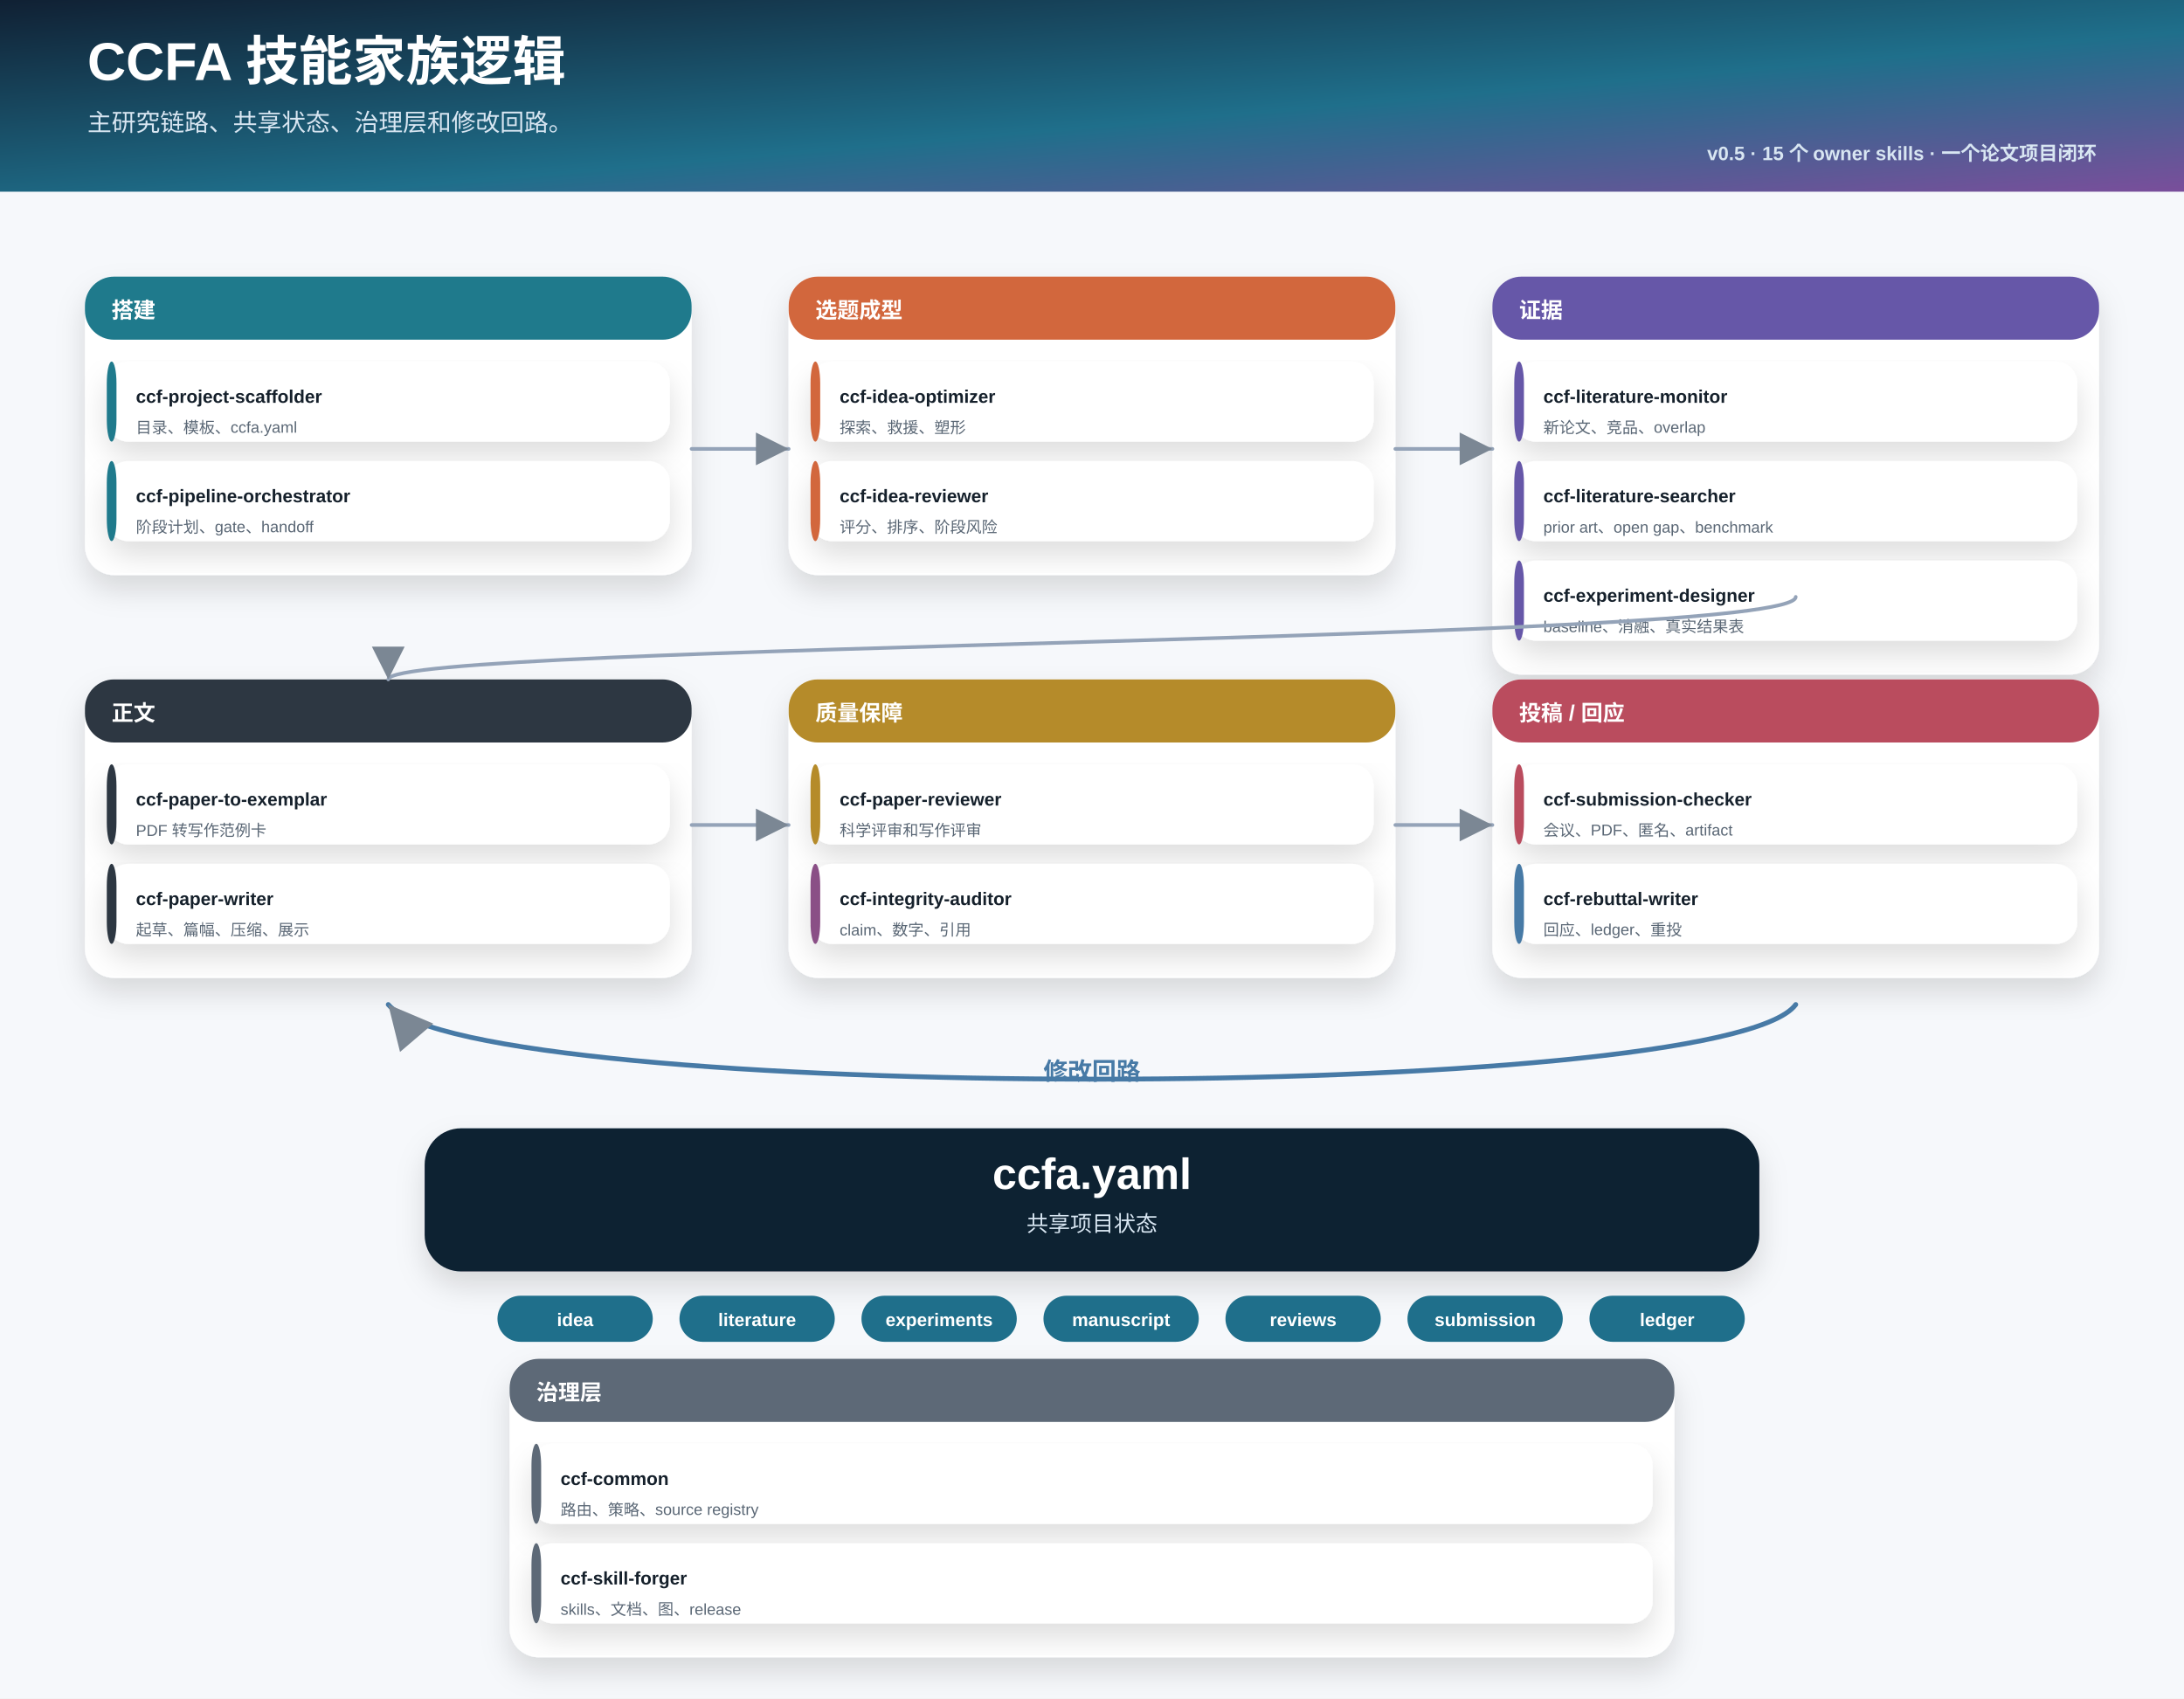
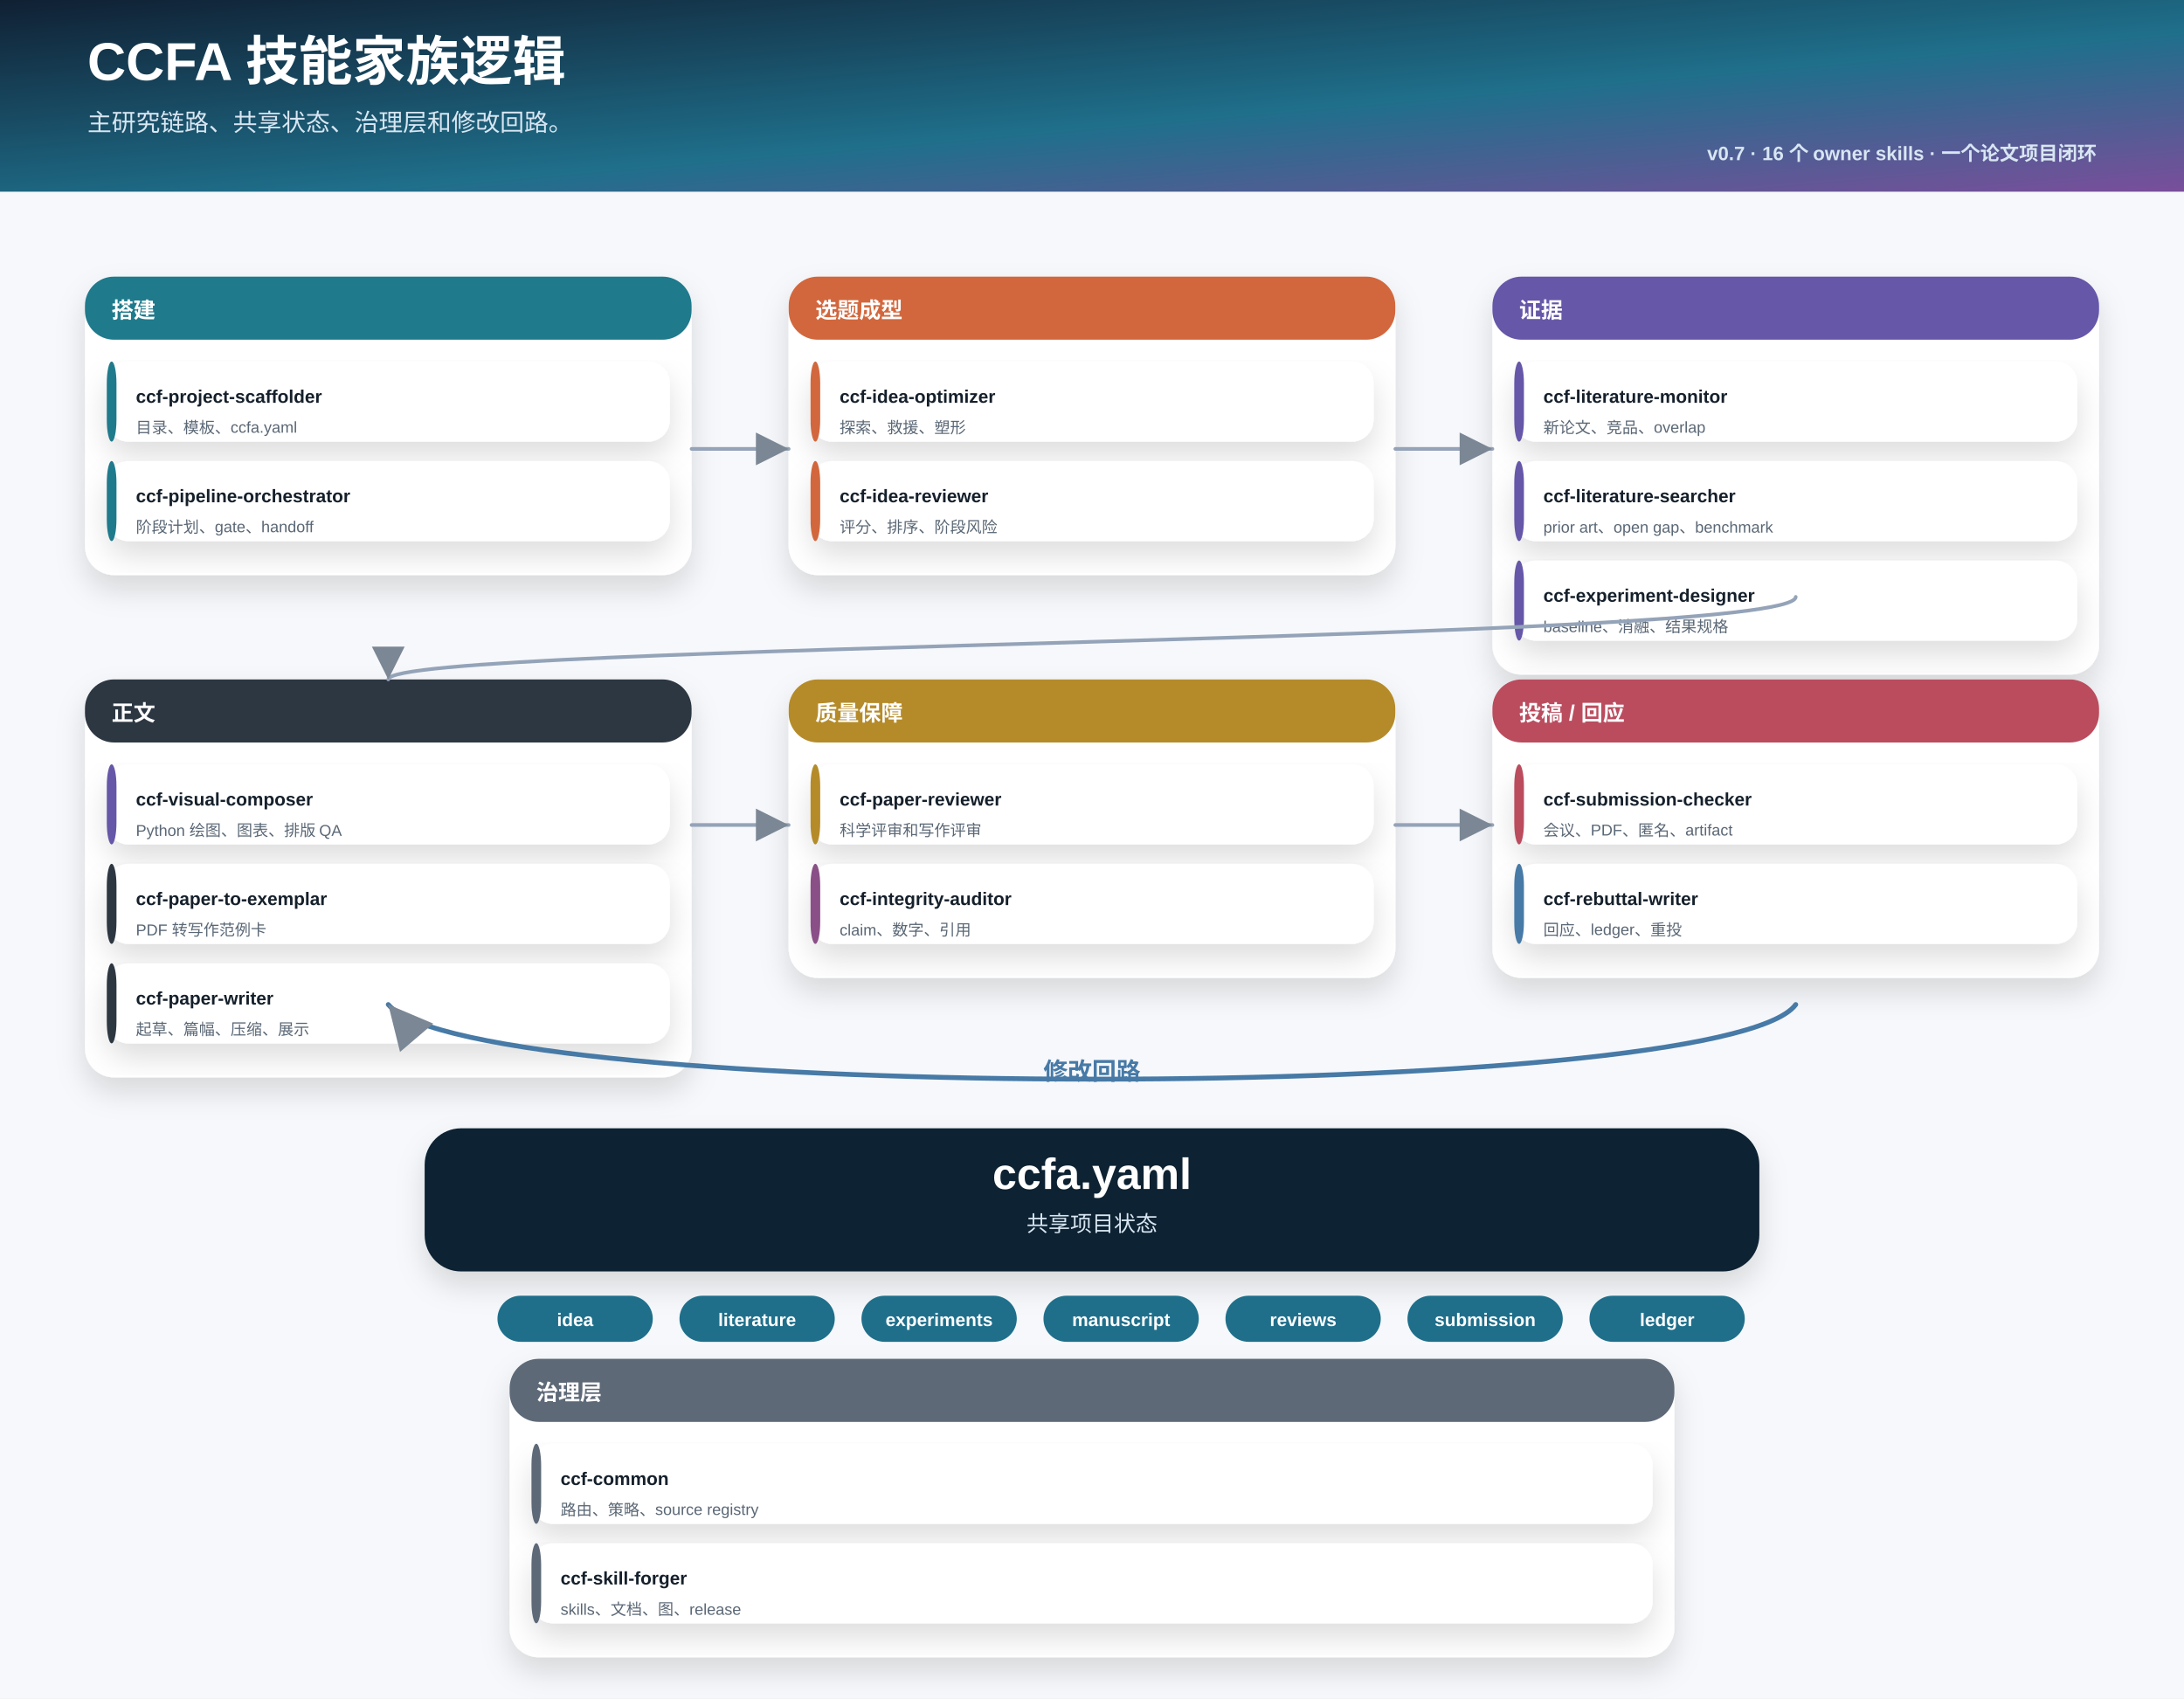
<svg xmlns="http://www.w3.org/2000/svg" width="1800" height="1400" viewBox="0 0 1800 1400">
  <defs>
    <linearGradient id="header" x1="0" y1="0" x2="1" y2="1">
      <stop offset="0" stop-color="#102033" />
      <stop offset="0.58" stop-color="#1F6F8B" />
      <stop offset="1" stop-color="#7A4E9B" />
    </linearGradient>
    <filter id="shadow" x="-20%" y="-20%" width="140%" height="160%">
      <feDropShadow dx="0" dy="12" stdDeviation="12" flood-color="#0B1826" flood-opacity="0.13" />
    </filter>
    <marker id="arrow" markerWidth="13" markerHeight="13" refX="11" refY="6.5" orient="auto">
      <path d="M2,2 L11,6.5 L2,11 Z" fill="#7B8794" />
    </marker>
  </defs>
  <style>text{font-family:Microsoft YaHei, Segoe UI, Arial, sans-serif;dominant-baseline:auto} .mono{font-family:Consolas,Menlo,monospace}</style>
  <rect x="0" y="0" width="1800" height="1400" rx="0" fill="#F6F8FB" stroke="none" stroke-width="2" />
  <rect x="0" y="0" width="1800" height="158" rx="0" fill="url(#header)" stroke="none" stroke-width="2" />
  <text x="72" y="66" font-size="44" font-weight="850" fill="#FFFFFF" text-anchor="start">CCFA 技能家族逻辑</text>
  <text x="72" y="108" font-size="20" font-weight="500" fill="#D8E6F2" text-anchor="start">主研究链路、共享状态、治理层和修改回路。</text>
-   <text x="1728" y="132" font-size="16" font-weight="650" fill="#D8E6F2" text-anchor="end">v0.5 · 15 个 owner skills · 一个论文项目闭环</text>
+   <text x="1728" y="132" font-size="16" font-weight="650" fill="#D8E6F2" text-anchor="end">v0.7 · 16 个 owner skills · 一个论文项目闭环</text>
  <rect x="70" y="228" width="500" height="246" rx="24" fill="#FFFFFF" stroke="none" stroke-width="2" filter="url(#shadow)" />
  <rect x="70" y="228" width="500" height="52" rx="24" fill="#1F7A8C" stroke="none" stroke-width="2" />
  <text x="92" y="262" font-size="18" font-weight="820" fill="#FFFFFF" text-anchor="start">搭建</text>
  <rect x="88" y="298" width="464" height="66" rx="18" fill="#FFFFFF" stroke="none" stroke-width="2" filter="url(#shadow)" />
  <rect x="88" y="298" width="8" height="66" rx="18" fill="#1F7A8C" stroke="none" stroke-width="2" />
  <text x="112" y="332" font-size="15" font-weight="820" fill="#15202B" text-anchor="start">ccf-project-scaffolder</text>
  <text x="112" y="357" font-size="13" font-weight="520" fill="#5A6775" text-anchor="start">目录、模板、ccfa.yaml</text>
  <rect x="88" y="380" width="464" height="66" rx="18" fill="#FFFFFF" stroke="none" stroke-width="2" filter="url(#shadow)" />
  <rect x="88" y="380" width="8" height="66" rx="18" fill="#1F7A8C" stroke="none" stroke-width="2" />
  <text x="112" y="414" font-size="15" font-weight="820" fill="#15202B" text-anchor="start">ccf-pipeline-orchestrator</text>
  <text x="112" y="439" font-size="13" font-weight="520" fill="#5A6775" text-anchor="start">阶段计划、gate、handoff</text>
  <rect x="650" y="228" width="500" height="246" rx="24" fill="#FFFFFF" stroke="none" stroke-width="2" filter="url(#shadow)" />
  <rect x="650" y="228" width="500" height="52" rx="24" fill="#D2673D" stroke="none" stroke-width="2" />
  <text x="672" y="262" font-size="18" font-weight="820" fill="#FFFFFF" text-anchor="start">选题成型</text>
  <rect x="668" y="298" width="464" height="66" rx="18" fill="#FFFFFF" stroke="none" stroke-width="2" filter="url(#shadow)" />
  <rect x="668" y="298" width="8" height="66" rx="18" fill="#D2673D" stroke="none" stroke-width="2" />
  <text x="692" y="332" font-size="15" font-weight="820" fill="#15202B" text-anchor="start">ccf-idea-optimizer</text>
  <text x="692" y="357" font-size="13" font-weight="520" fill="#5A6775" text-anchor="start">探索、救援、塑形</text>
  <rect x="668" y="380" width="464" height="66" rx="18" fill="#FFFFFF" stroke="none" stroke-width="2" filter="url(#shadow)" />
  <rect x="668" y="380" width="8" height="66" rx="18" fill="#D2673D" stroke="none" stroke-width="2" />
  <text x="692" y="414" font-size="15" font-weight="820" fill="#15202B" text-anchor="start">ccf-idea-reviewer</text>
  <text x="692" y="439" font-size="13" font-weight="520" fill="#5A6775" text-anchor="start">评分、排序、阶段风险</text>
  <rect x="1230" y="228" width="500" height="328" rx="24" fill="#FFFFFF" stroke="none" stroke-width="2" filter="url(#shadow)" />
  <rect x="1230" y="228" width="500" height="52" rx="24" fill="#6657A8" stroke="none" stroke-width="2" />
  <text x="1252" y="262" font-size="18" font-weight="820" fill="#FFFFFF" text-anchor="start">证据</text>
  <rect x="1248" y="298" width="464" height="66" rx="18" fill="#FFFFFF" stroke="none" stroke-width="2" filter="url(#shadow)" />
  <rect x="1248" y="298" width="8" height="66" rx="18" fill="#6657A8" stroke="none" stroke-width="2" />
  <text x="1272" y="332" font-size="15" font-weight="820" fill="#15202B" text-anchor="start">ccf-literature-monitor</text>
  <text x="1272" y="357" font-size="13" font-weight="520" fill="#5A6775" text-anchor="start">新论文、竞品、overlap</text>
  <rect x="1248" y="380" width="464" height="66" rx="18" fill="#FFFFFF" stroke="none" stroke-width="2" filter="url(#shadow)" />
  <rect x="1248" y="380" width="8" height="66" rx="18" fill="#6657A8" stroke="none" stroke-width="2" />
  <text x="1272" y="414" font-size="15" font-weight="820" fill="#15202B" text-anchor="start">ccf-literature-searcher</text>
  <text x="1272" y="439" font-size="13" font-weight="520" fill="#5A6775" text-anchor="start">prior art、open gap、benchmark</text>
  <rect x="1248" y="462" width="464" height="66" rx="18" fill="#FFFFFF" stroke="none" stroke-width="2" filter="url(#shadow)" />
  <rect x="1248" y="462" width="8" height="66" rx="18" fill="#6657A8" stroke="none" stroke-width="2" />
  <text x="1272" y="496" font-size="15" font-weight="820" fill="#15202B" text-anchor="start">ccf-experiment-designer</text>
-   <text x="1272" y="521" font-size="13" font-weight="520" fill="#5A6775" text-anchor="start">baseline、消融、真实结果表</text>
-   <rect x="70" y="560" width="500" height="246" rx="24" fill="#FFFFFF" stroke="none" stroke-width="2" filter="url(#shadow)" />
+   <text x="1272" y="521" font-size="13" font-weight="520" fill="#5A6775" text-anchor="start">baseline、消融、结果规格</text>
+   <rect x="70" y="560" width="500" height="328" rx="24" fill="#FFFFFF" stroke="none" stroke-width="2" filter="url(#shadow)" />
  <rect x="70" y="560" width="500" height="52" rx="24" fill="#2D3742" stroke="none" stroke-width="2" />
  <text x="92" y="594" font-size="18" font-weight="820" fill="#FFFFFF" text-anchor="start">正文</text>
  <rect x="88" y="630" width="464" height="66" rx="18" fill="#FFFFFF" stroke="none" stroke-width="2" filter="url(#shadow)" />
-   <rect x="88" y="630" width="8" height="66" rx="18" fill="#2D3742" stroke="none" stroke-width="2" />
-   <text x="112" y="664" font-size="15" font-weight="820" fill="#15202B" text-anchor="start">ccf-paper-to-exemplar</text>
-   <text x="112" y="689" font-size="13" font-weight="520" fill="#5A6775" text-anchor="start">PDF 转写作范例卡</text>
+   <rect x="88" y="630" width="8" height="66" rx="18" fill="#6657A8" stroke="none" stroke-width="2" />
+   <text x="112" y="664" font-size="15" font-weight="820" fill="#15202B" text-anchor="start">ccf-visual-composer</text>
+   <text x="112" y="689" font-size="13" font-weight="520" fill="#5A6775" text-anchor="start">Python 绘图、图表、排版 QA</text>
  <rect x="88" y="712" width="464" height="66" rx="18" fill="#FFFFFF" stroke="none" stroke-width="2" filter="url(#shadow)" />
  <rect x="88" y="712" width="8" height="66" rx="18" fill="#2D3742" stroke="none" stroke-width="2" />
-   <text x="112" y="746" font-size="15" font-weight="820" fill="#15202B" text-anchor="start">ccf-paper-writer</text>
-   <text x="112" y="771" font-size="13" font-weight="520" fill="#5A6775" text-anchor="start">起草、篇幅、压缩、展示</text>
+   <text x="112" y="746" font-size="15" font-weight="820" fill="#15202B" text-anchor="start">ccf-paper-to-exemplar</text>
+   <text x="112" y="771" font-size="13" font-weight="520" fill="#5A6775" text-anchor="start">PDF 转写作范例卡</text>
+   <rect x="88" y="794" width="464" height="66" rx="18" fill="#FFFFFF" stroke="none" stroke-width="2" filter="url(#shadow)" />
+   <rect x="88" y="794" width="8" height="66" rx="18" fill="#2D3742" stroke="none" stroke-width="2" />
+   <text x="112" y="828" font-size="15" font-weight="820" fill="#15202B" text-anchor="start">ccf-paper-writer</text>
+   <text x="112" y="853" font-size="13" font-weight="520" fill="#5A6775" text-anchor="start">起草、篇幅、压缩、展示</text>
  <rect x="650" y="560" width="500" height="246" rx="24" fill="#FFFFFF" stroke="none" stroke-width="2" filter="url(#shadow)" />
  <rect x="650" y="560" width="500" height="52" rx="24" fill="#B58B2A" stroke="none" stroke-width="2" />
  <text x="672" y="594" font-size="18" font-weight="820" fill="#FFFFFF" text-anchor="start">质量保障</text>
  <rect x="668" y="630" width="464" height="66" rx="18" fill="#FFFFFF" stroke="none" stroke-width="2" filter="url(#shadow)" />
  <rect x="668" y="630" width="8" height="66" rx="18" fill="#B58B2A" stroke="none" stroke-width="2" />
  <text x="692" y="664" font-size="15" font-weight="820" fill="#15202B" text-anchor="start">ccf-paper-reviewer</text>
  <text x="692" y="689" font-size="13" font-weight="520" fill="#5A6775" text-anchor="start">科学评审和写作评审</text>
  <rect x="668" y="712" width="464" height="66" rx="18" fill="#FFFFFF" stroke="none" stroke-width="2" filter="url(#shadow)" />
  <rect x="668" y="712" width="8" height="66" rx="18" fill="#8A4F86" stroke="none" stroke-width="2" />
  <text x="692" y="746" font-size="15" font-weight="820" fill="#15202B" text-anchor="start">ccf-integrity-auditor</text>
  <text x="692" y="771" font-size="13" font-weight="520" fill="#5A6775" text-anchor="start">claim、数字、引用</text>
  <rect x="1230" y="560" width="500" height="246" rx="24" fill="#FFFFFF" stroke="none" stroke-width="2" filter="url(#shadow)" />
  <rect x="1230" y="560" width="500" height="52" rx="24" fill="#BA4C5E" stroke="none" stroke-width="2" />
  <text x="1252" y="594" font-size="18" font-weight="820" fill="#FFFFFF" text-anchor="start">投稿 / 回应</text>
  <rect x="1248" y="630" width="464" height="66" rx="18" fill="#FFFFFF" stroke="none" stroke-width="2" filter="url(#shadow)" />
  <rect x="1248" y="630" width="8" height="66" rx="18" fill="#BA4C5E" stroke="none" stroke-width="2" />
  <text x="1272" y="664" font-size="15" font-weight="820" fill="#15202B" text-anchor="start">ccf-submission-checker</text>
  <text x="1272" y="689" font-size="13" font-weight="520" fill="#5A6775" text-anchor="start">会议、PDF、匿名、artifact</text>
  <rect x="1248" y="712" width="464" height="66" rx="18" fill="#FFFFFF" stroke="none" stroke-width="2" filter="url(#shadow)" />
  <rect x="1248" y="712" width="8" height="66" rx="18" fill="#477AA6" stroke="none" stroke-width="2" />
  <text x="1272" y="746" font-size="15" font-weight="820" fill="#15202B" text-anchor="start">ccf-rebuttal-writer</text>
  <text x="1272" y="771" font-size="13" font-weight="520" fill="#5A6775" text-anchor="start">回应、ledger、重投</text>
  <line x1="570" y1="370" x2="650" y2="370" stroke="#94A3B8" stroke-width="3" stroke-linecap="round" marker-end="url(#arrow)" />
  <line x1="1150" y1="370" x2="1230" y2="370" stroke="#94A3B8" stroke-width="3" stroke-linecap="round" marker-end="url(#arrow)" />
  <path d="M1480 492 C1480 530 320 530 320 560" fill="none" stroke="#94A3B8" stroke-width="3" stroke-linecap="round" stroke-linejoin="round" marker-end="url(#arrow)" />
  <line x1="570" y1="680" x2="650" y2="680" stroke="#94A3B8" stroke-width="3" stroke-linecap="round" marker-end="url(#arrow)" />
  <line x1="1150" y1="680" x2="1230" y2="680" stroke="#94A3B8" stroke-width="3" stroke-linecap="round" marker-end="url(#arrow)" />
  <path d="M1480 828 C1420 910 390 910 320 828" fill="none" stroke="#477AA6" stroke-width="4" stroke-linecap="round" stroke-linejoin="round" marker-end="url(#arrow)" />
  <text x="900" y="890" font-size="20" font-weight="820" fill="#477AA6" text-anchor="middle">修改回路</text>
  <rect x="350" y="930" width="1100" height="118" rx="30" fill="#102033" stroke="none" stroke-width="2" filter="url(#shadow)" />
  <text x="900" y="980" font-size="36" font-weight="850" fill="#FFFFFF" text-anchor="middle">ccfa.yaml</text>
  <text x="900" y="1015" font-size="18" font-weight="500" fill="#D8E6F2" text-anchor="middle">共享项目状态</text>
  <rect x="410" y="1068" width="128" height="38" rx="19" fill="#1F6F8B" stroke="none" stroke-width="2" />
  <text x="474" y="1093" font-size="15" font-weight="760" fill="#FFFFFF" text-anchor="middle">idea</text>
  <rect x="560" y="1068" width="128" height="38" rx="19" fill="#1F6F8B" stroke="none" stroke-width="2" />
  <text x="624" y="1093" font-size="15" font-weight="760" fill="#FFFFFF" text-anchor="middle">literature</text>
  <rect x="710" y="1068" width="128" height="38" rx="19" fill="#1F6F8B" stroke="none" stroke-width="2" />
  <text x="774" y="1093" font-size="15" font-weight="760" fill="#FFFFFF" text-anchor="middle">experiments</text>
  <rect x="860" y="1068" width="128" height="38" rx="19" fill="#1F6F8B" stroke="none" stroke-width="2" />
  <text x="924" y="1093" font-size="15" font-weight="760" fill="#FFFFFF" text-anchor="middle">manuscript</text>
  <rect x="1010" y="1068" width="128" height="38" rx="19" fill="#1F6F8B" stroke="none" stroke-width="2" />
  <text x="1074" y="1093" font-size="15" font-weight="760" fill="#FFFFFF" text-anchor="middle">reviews</text>
  <rect x="1160" y="1068" width="128" height="38" rx="19" fill="#1F6F8B" stroke="none" stroke-width="2" />
  <text x="1224" y="1093" font-size="15" font-weight="760" fill="#FFFFFF" text-anchor="middle">submission</text>
  <rect x="1310" y="1068" width="128" height="38" rx="19" fill="#1F6F8B" stroke="none" stroke-width="2" />
  <text x="1374" y="1093" font-size="15" font-weight="760" fill="#FFFFFF" text-anchor="middle">ledger</text>
  <rect x="420" y="1120" width="960" height="246" rx="24" fill="#FFFFFF" stroke="none" stroke-width="2" filter="url(#shadow)" />
  <rect x="420" y="1120" width="960" height="52" rx="24" fill="#5D6977" stroke="none" stroke-width="2" />
  <text x="442" y="1154" font-size="18" font-weight="820" fill="#FFFFFF" text-anchor="start">治理层</text>
  <rect x="438" y="1190" width="924" height="66" rx="18" fill="#FFFFFF" stroke="none" stroke-width="2" filter="url(#shadow)" />
  <rect x="438" y="1190" width="8" height="66" rx="18" fill="#5D6977" stroke="none" stroke-width="2" />
  <text x="462" y="1224" font-size="15" font-weight="820" fill="#15202B" text-anchor="start">ccf-common</text>
  <text x="462" y="1249" font-size="13" font-weight="520" fill="#5A6775" text-anchor="start">路由、策略、source registry</text>
  <rect x="438" y="1272" width="924" height="66" rx="18" fill="#FFFFFF" stroke="none" stroke-width="2" filter="url(#shadow)" />
  <rect x="438" y="1272" width="8" height="66" rx="18" fill="#5D6977" stroke="none" stroke-width="2" />
  <text x="462" y="1306" font-size="15" font-weight="820" fill="#15202B" text-anchor="start">ccf-skill-forger</text>
  <text x="462" y="1331" font-size="13" font-weight="520" fill="#5A6775" text-anchor="start">skills、文档、图、release</text>
</svg>
